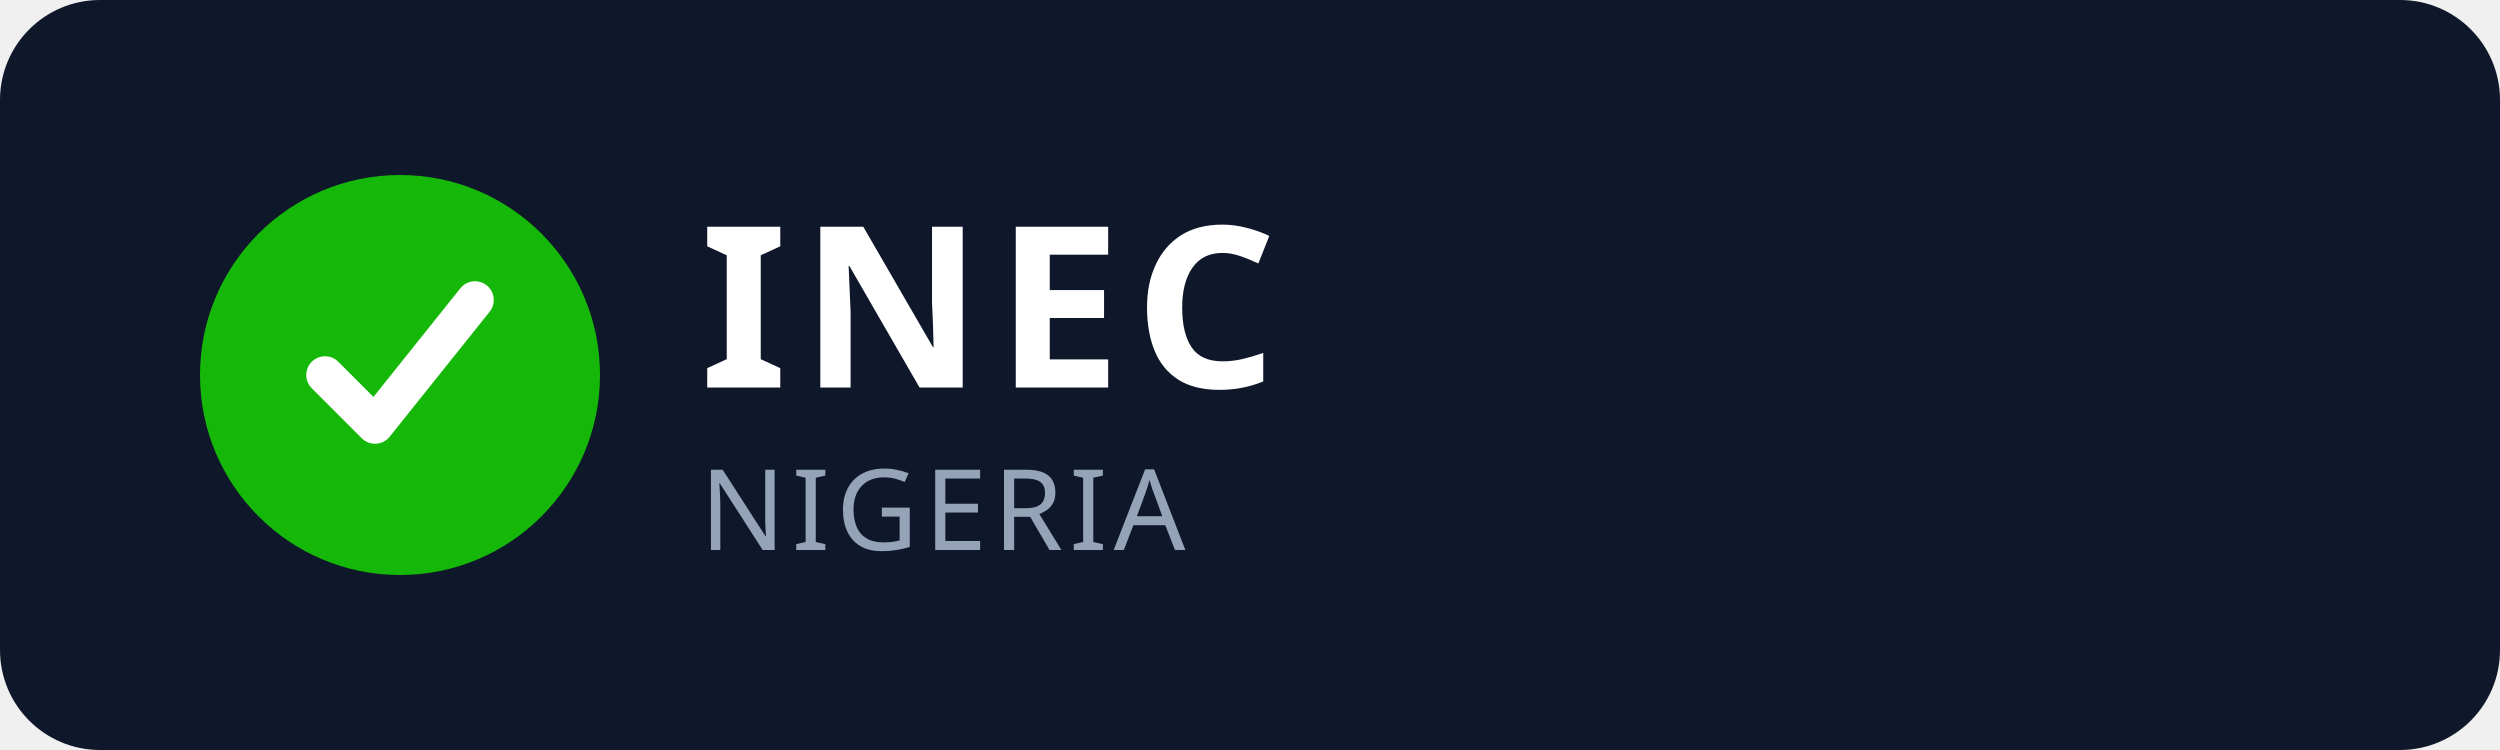
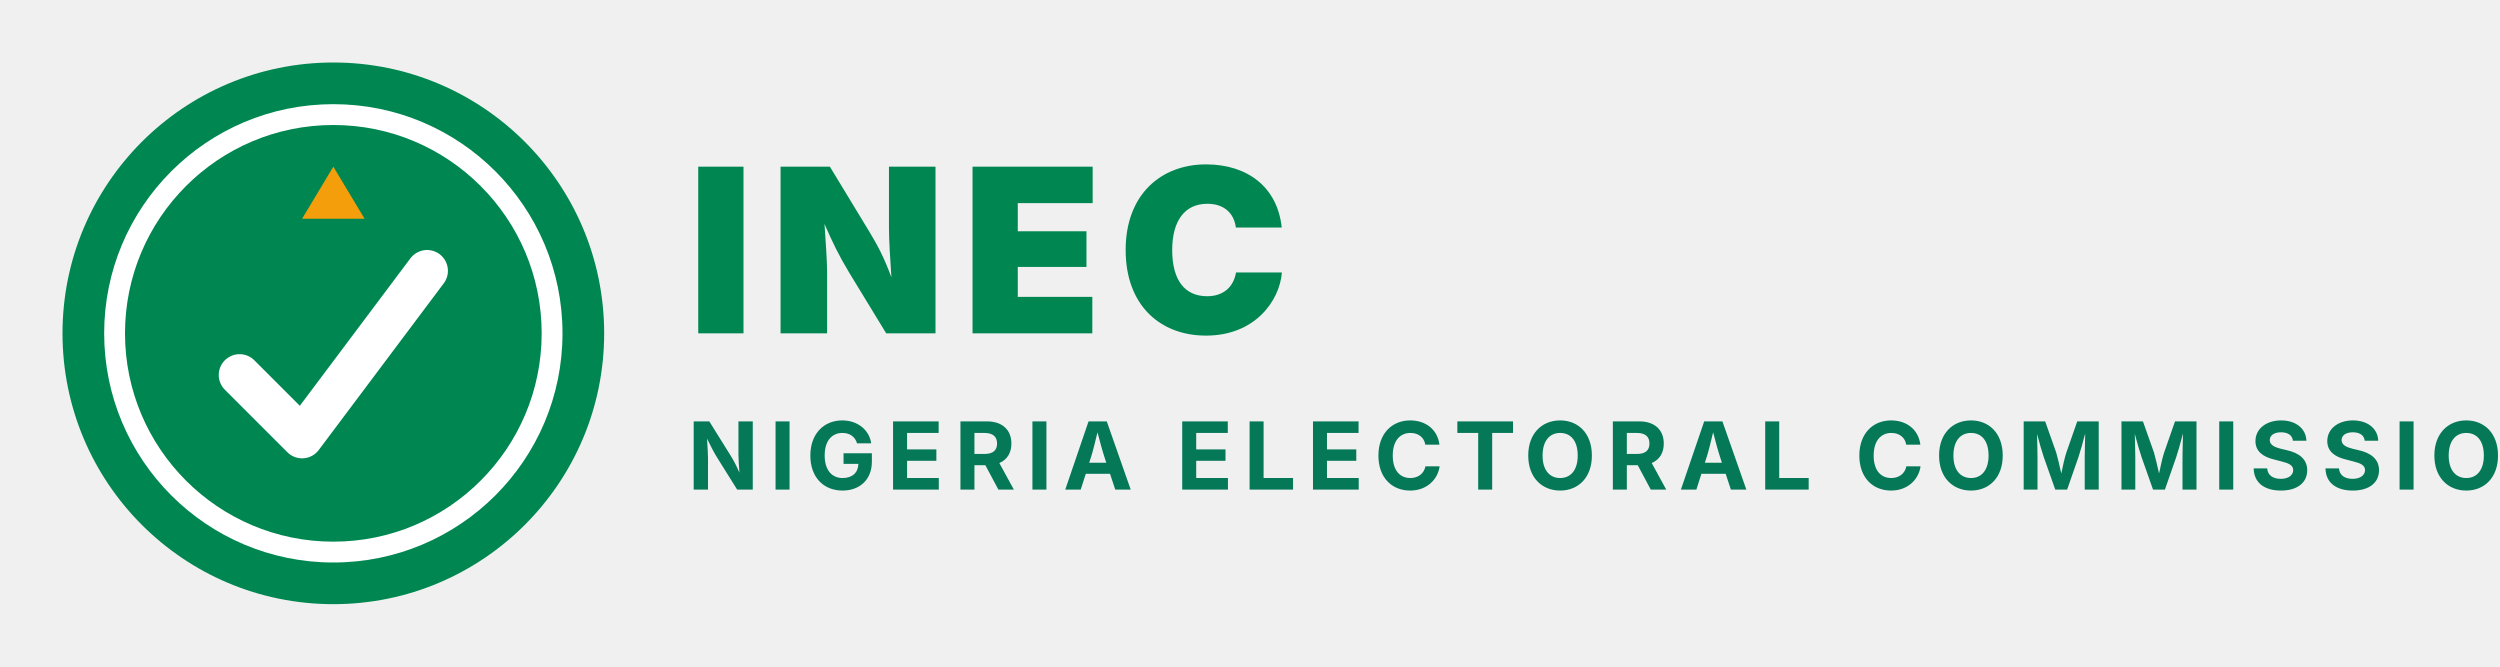
- <svg xmlns="http://www.w3.org/2000/svg" viewBox="0 0 200 60" fill="none">
-   <rect width="200" height="60" rx="8" fill="#0F172A" />
-   <circle cx="32" cy="30" r="16" fill="#15B708" />
-   <path d="M26 30L30 34L38 24" stroke="#FFFFFF" stroke-width="3" stroke-linecap="round" stroke-linejoin="round" />
-   <text x="56" y="31" font-family="'Work Sans', sans-serif" font-weight="800" font-size="18" fill="#FFFFFF" letter-spacing="1">INEC</text>
-   <text x="56" y="44" font-family="'Work Sans', sans-serif" font-weight="500" font-size="9" fill="#94A3B8" letter-spacing="0.5">NIGERIA</text>
+ <svg xmlns="http://www.w3.org/2000/svg" viewBox="0 0 240 64" fill="none">
+   <g transform="translate(4, 4)">
+     <circle cx="28" cy="28" r="26" fill="#008751" />
+     <circle cx="28" cy="28" r="22" fill="#FFFFFF" />
+     <circle cx="28" cy="28" r="20" fill="#008751" />
+     <path d="M19 32L25 38L37 22" stroke="#FFFFFF" stroke-width="4" stroke-linecap="round" stroke-linejoin="round" />
+     <path d="M28 12L31 17H25L28 12Z" fill="#F59E0B" />
+   </g>
+   <text x="66" y="32" font-family="system-ui, -apple-system, sans-serif" font-weight="900" font-size="22" fill="#008751" letter-spacing="1.5">INEC</text>
+   <text x="66" y="47" font-family="system-ui, -apple-system, sans-serif" font-weight="700" font-size="9" fill="#047857" letter-spacing="1">NIGERIA ELECTORAL COMMISSION</text>
</svg>
